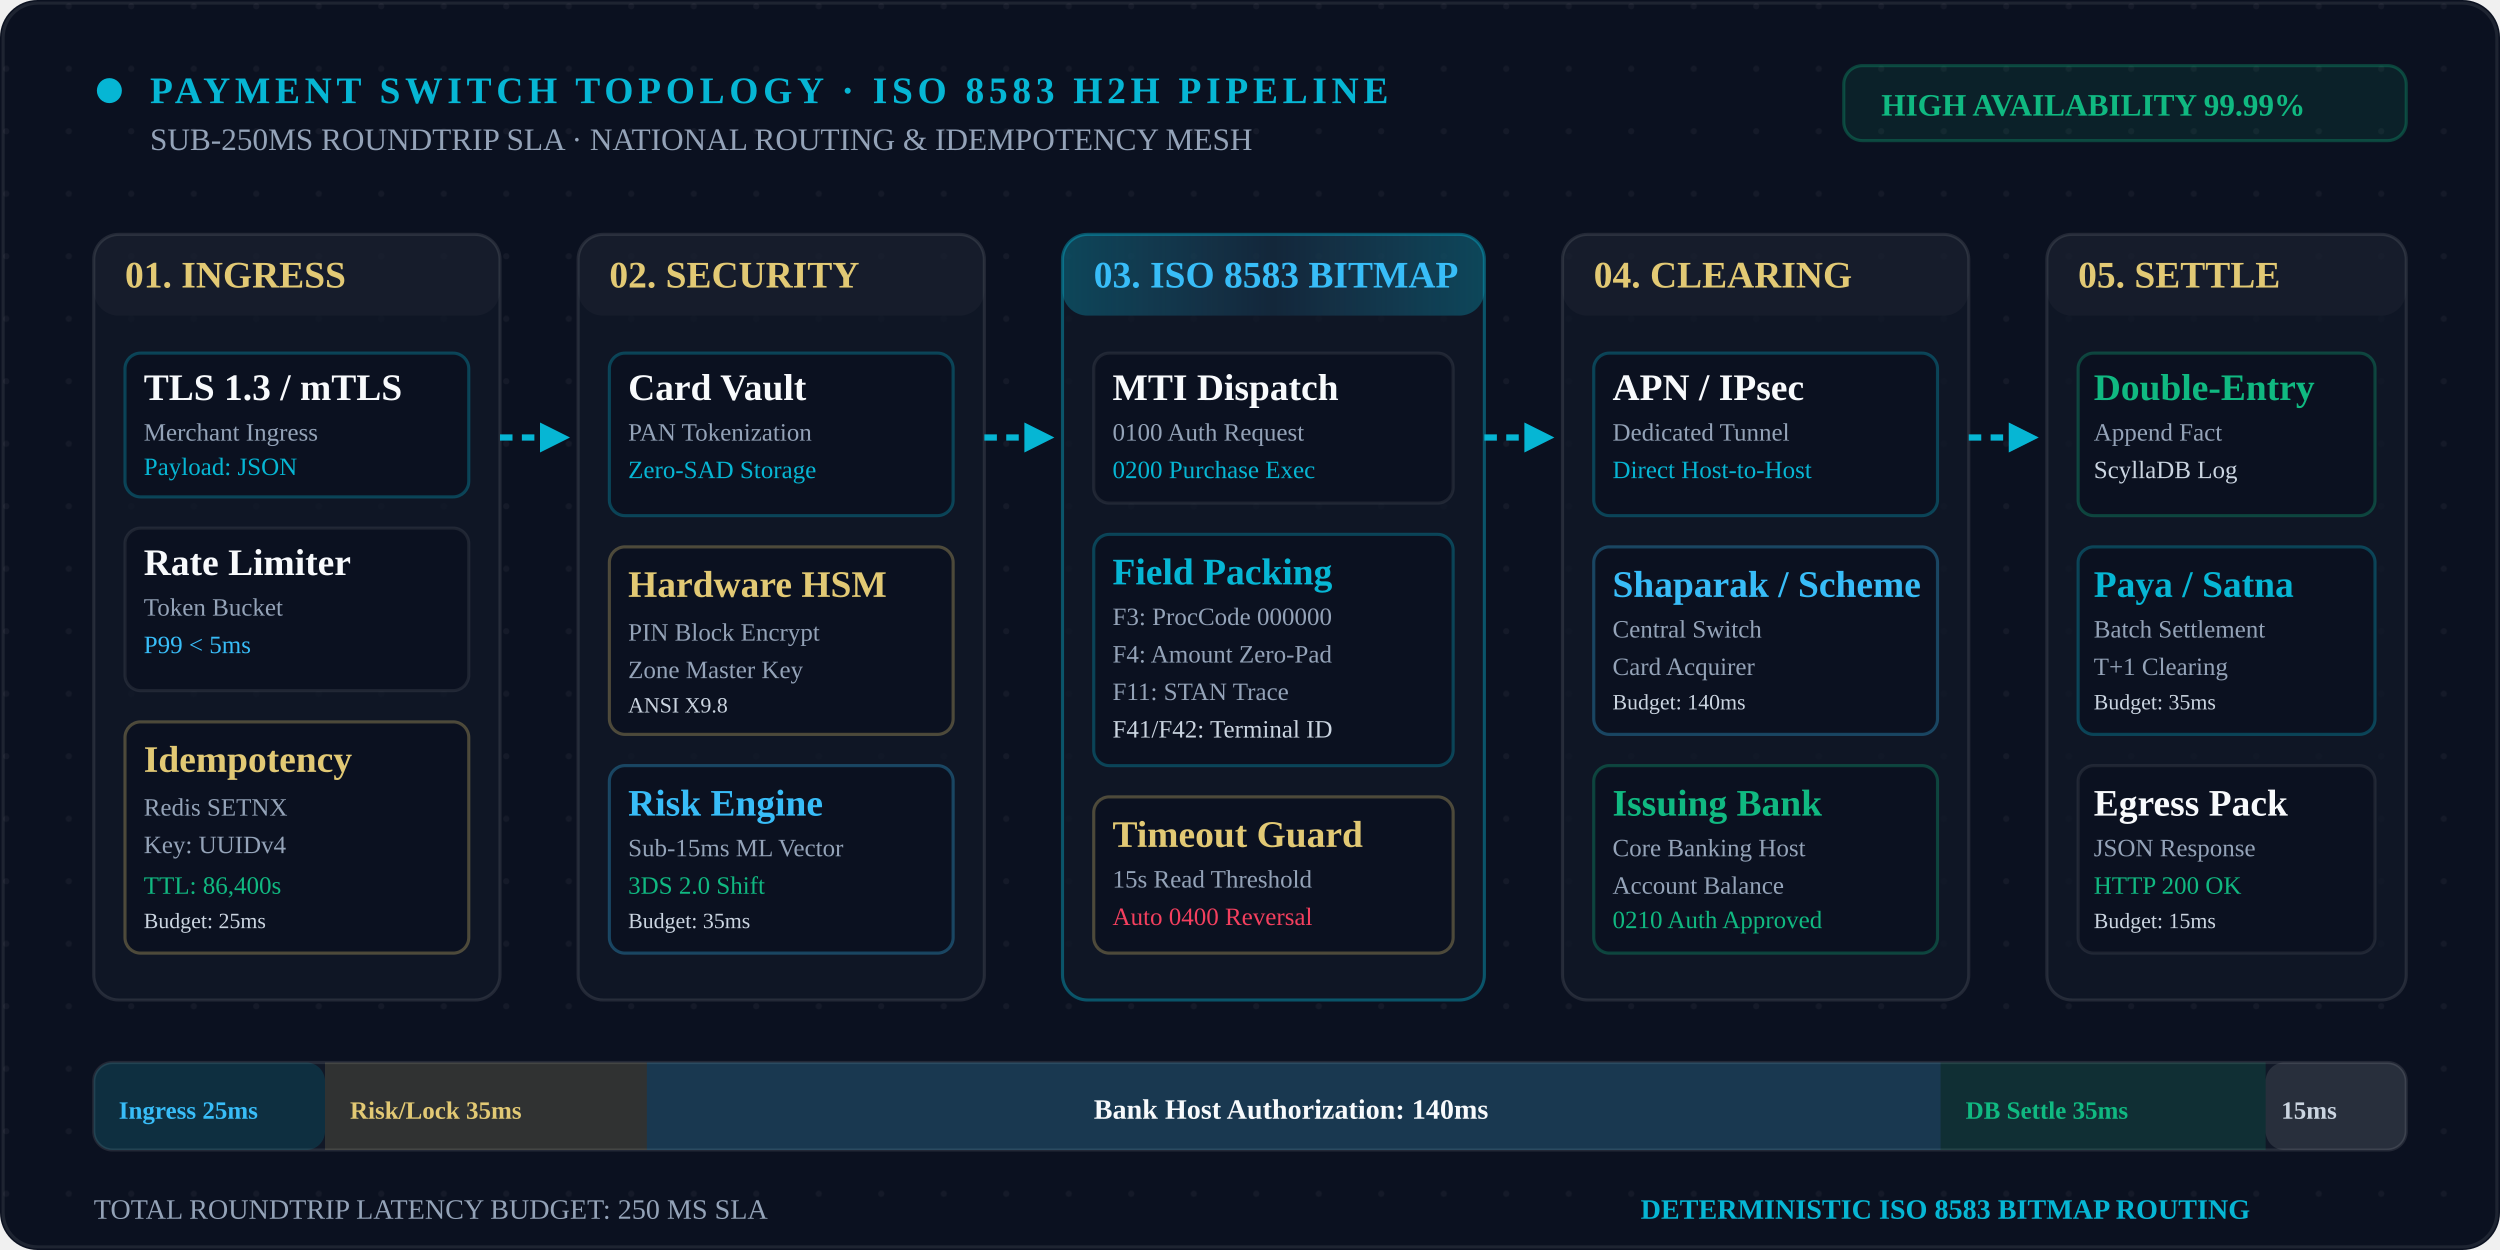
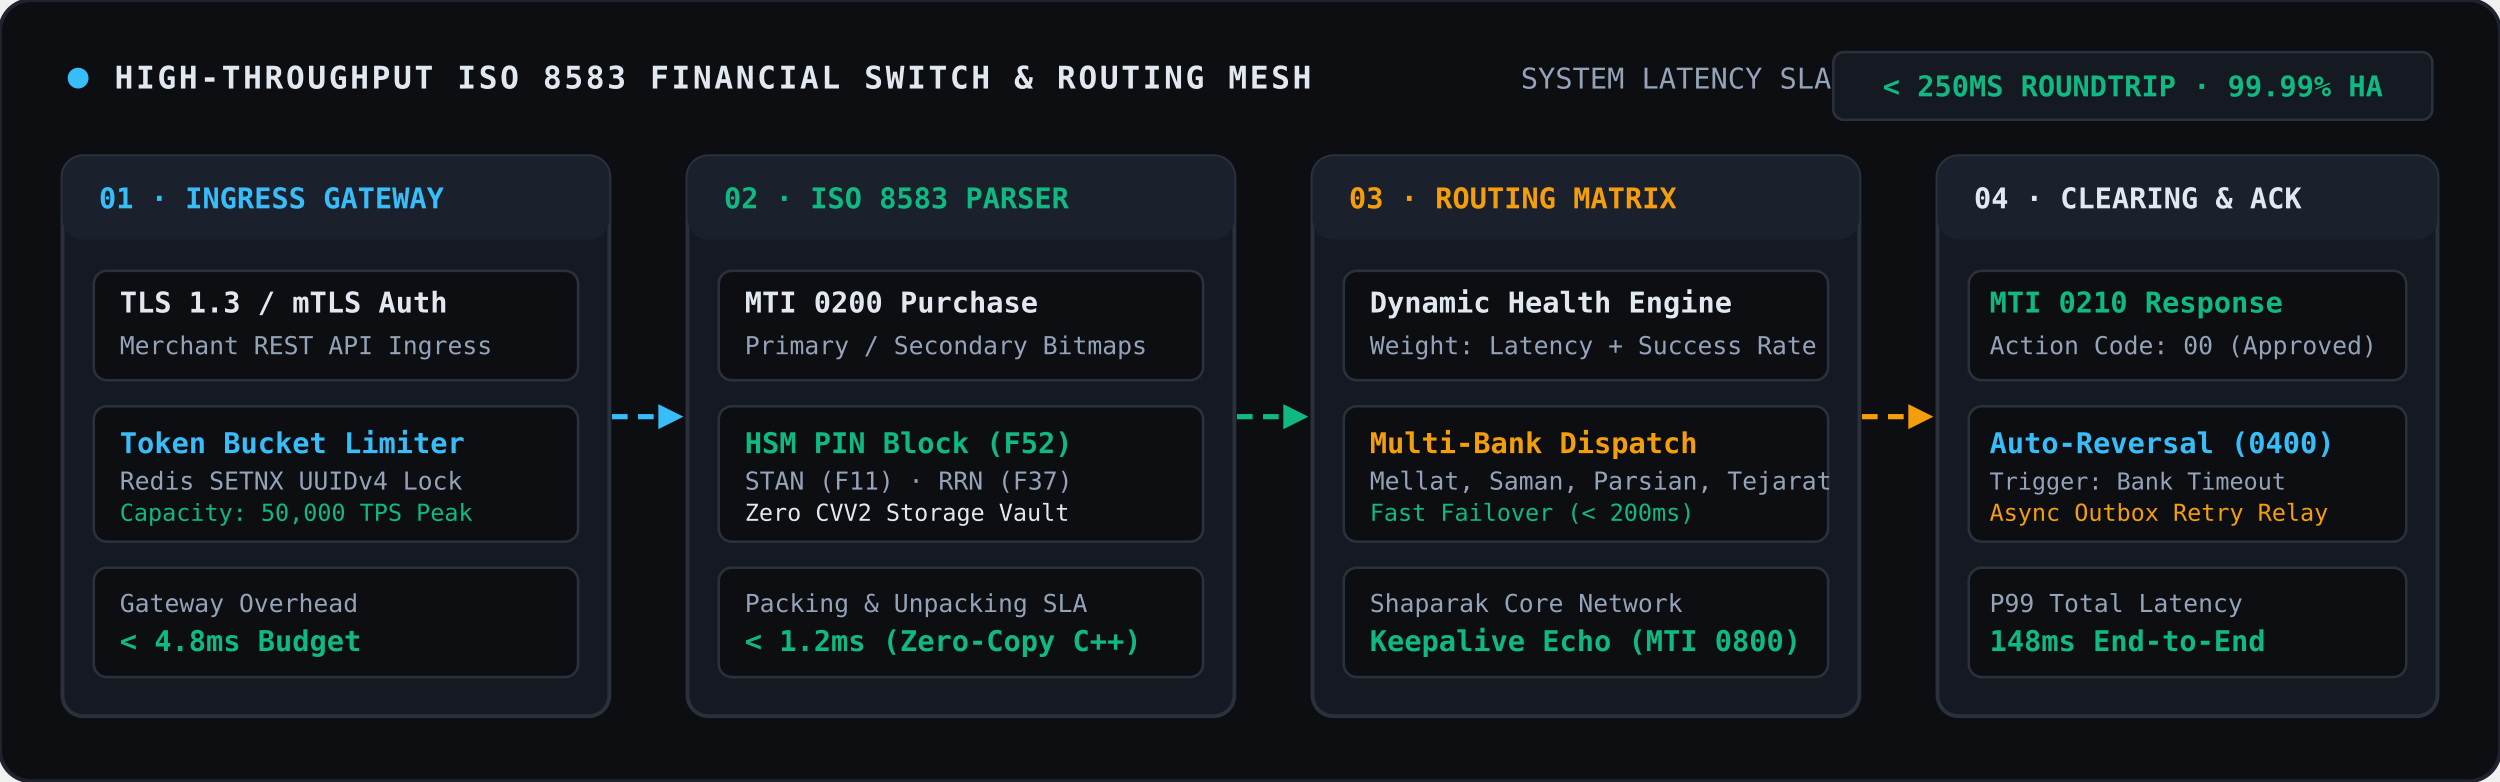
- <svg xmlns="http://www.w3.org/2000/svg" viewBox="0 0 800 400" width="100%" height="auto" class="w-full h-auto font-mono text-[11px]" dir="ltr">
+ <svg xmlns="http://www.w3.org/2000/svg" class="w-full h-auto" viewBox="0 0 960 300" preserveAspectRatio="xMidYMid meet" shape-rendering="geometricPrecision" text-rendering="geometricPrecision" dir="ltr">
  <defs>
-     <linearGradient id="switch-cyan-glow" x1="0%" y1="0%" x2="100%" y2="0%">
-       <stop offset="0%" stop-color="#06b6d4" stop-opacity="0.3" />
-       <stop offset="50%" stop-color="#38bdf8" stop-opacity="0.1" />
-       <stop offset="100%" stop-color="#06b6d4" stop-opacity="0.3" />
-     </linearGradient>
-     <pattern id="grid-dots-switch" width="20" height="20" patternUnits="userSpaceOnUse">
-       <circle cx="2" cy="2" r="1" fill="#ffffff" fill-opacity="0.04" />
-     </pattern>
+     <style>
+       .mono-txt { font-family: 'Geist Mono', 'JetBrains Mono', 'Fira Code', ui-monospace, monospace; }
+       @keyframes dashAnim { to { stroke-dashoffset: -20; } }
+       .flow-line { stroke-dasharray: 6 4; animation: dashAnim 1.2s linear infinite; }
+     </style>
+     <marker id="arrow-emerald-sw" viewBox="0 0 10 10" refX="6" refY="5" markerWidth="6" markerHeight="6" orient="auto-start-reverse">
+       <path d="M 0 1 L 8 5 L 0 9 z" fill="#10B981" />
+     </marker>
    <marker id="arrow-cyan-sw" viewBox="0 0 10 10" refX="6" refY="5" markerWidth="6" markerHeight="6" orient="auto-start-reverse">
-       <path d="M 0 1 L 8 5 L 0 9 z" fill="#06b6d4" />
+       <path d="M 0 1 L 8 5 L 0 9 z" fill="#38BDF8" />
    </marker>
-     <marker id="arrow-gold-sw" viewBox="0 0 10 10" refX="6" refY="5" markerWidth="6" markerHeight="6" orient="auto-start-reverse">
-       <path d="M 0 1 L 8 5 L 0 9 z" fill="#e2c974" />
+     <marker id="arrow-amber-sw" viewBox="0 0 10 10" refX="6" refY="5" markerWidth="6" markerHeight="6" orient="auto-start-reverse">
+       <path d="M 0 1 L 8 5 L 0 9 z" fill="#F59E0B" />
    </marker>
  </defs>
-   <rect width="800" height="400" fill="#0b1120" rx="12" />
-   <rect width="800" height="400" fill="url(#grid-dots-switch)" rx="12" />
-   <rect width="798" height="398" x="1" y="1" fill="none" stroke="#ffffff" stroke-opacity="0.08" rx="11" />
-   <g transform="translate(30, 24)">
-     <circle cx="5" cy="5" r="4" fill="#06b6d4" />
-     <text x="18" y="9" fill="#06b6d4" font-weight="700" letter-spacing="1.5">PAYMENT SWITCH TOPOLOGY · ISO 8583 H2H PIPELINE</text>
-     <text x="18" y="24" fill="#94a3b8" font-size="10">SUB-250MS ROUNDTRIP SLA · NATIONAL ROUTING &amp; IDEMPOTENCY MESH</text>
-     <rect x="560" y="-3" width="180" height="24" rx="6" fill="#10b981" fill-opacity="0.1" stroke="#10b981" stroke-opacity="0.3" />
-     <text x="572" y="13" fill="#10b981" font-size="10" font-weight="600">HIGH AVAILABILITY 99.99%</text>
+   <rect width="960" height="300" fill="#0C0E12" rx="12" stroke="#1E232D" stroke-width="1.5" />
+   <g transform="translate(24, 20)">
+     <circle cx="6" cy="10" r="4" fill="#38BDF8" />
+     <text x="20" y="14" fill="#E2E8F0" font-size="12" font-weight="700" letter-spacing="1" class="mono-txt">
+       HIGH-THROUGHPUT ISO 8583 FINANCIAL SWITCH &amp; ROUTING MESH
+     </text>
+     <text x="560" y="14" fill="#94A3B8" font-size="11" font-weight="500" class="mono-txt">
+       SYSTEM LATENCY SLA:
+     </text>
+     <rect x="680" y="0" width="230" height="26" rx="4" fill="#151921" stroke="#2A303C" />
+     <text x="795" y="17" fill="#10B981" font-size="11" font-weight="600" text-anchor="middle" class="mono-txt">
+       &lt; 250MS ROUNDTRIP · 99.99% HA
+     </text>
  </g>
-   <g transform="translate(30, 75)">
-     <rect width="130" height="245" rx="8" fill="#111827" fill-opacity="0.8" stroke="#ffffff" stroke-opacity="0.1" />
-     <rect width="130" height="26" rx="8" fill="#ffffff" fill-opacity="0.03" />
-     <text x="10" y="17" fill="#e2c974" font-weight="700">01. INGRESS</text>
-     <rect x="10" y="38" width="110" height="46" rx="5" fill="#0b1120" stroke="#06b6d4" stroke-opacity="0.3" />
-     <text x="16" y="53" fill="#f8fafc" font-weight="600">TLS 1.3 / mTLS</text>
-     <text x="16" y="66" fill="#94a3b8" font-size="8">Merchant Ingress</text>
-     <text x="16" y="77" fill="#06b6d4" font-size="8">Payload: JSON</text>
-     <rect x="10" y="94" width="110" height="52" rx="5" fill="#0b1120" stroke="#ffffff" stroke-opacity="0.08" />
-     <text x="16" y="109" fill="#f8fafc" font-weight="600">Rate Limiter</text>
-     <text x="16" y="122" fill="#94a3b8" font-size="8">Token Bucket</text>
-     <text x="16" y="134" fill="#38bdf8" font-size="8">P99 &lt; 5ms</text>
-     <rect x="10" y="156" width="110" height="74" rx="5" fill="#0b1120" stroke="#e2c974" stroke-opacity="0.3" />
-     <text x="16" y="172" fill="#e2c974" font-weight="600">Idempotency</text>
-     <text x="16" y="186" fill="#94a3b8" font-size="8">Redis SETNX</text>
-     <text x="16" y="198" fill="#94a3b8" font-size="8">Key: UUIDv4</text>
-     <text x="16" y="211" fill="#10b981" font-size="8">TTL: 86,400s</text>
-     <text x="16" y="222" fill="#cbd5e1" font-size="7">Budget: 25ms</text>
+   <path d="M 235 160 L 260 160" stroke="#38BDF8" stroke-width="2" class="flow-line" marker-end="url(#arrow-cyan-sw)" />
+   <path d="M 475 160 L 500 160" stroke="#10B981" stroke-width="2" class="flow-line" marker-end="url(#arrow-emerald-sw)" />
+   <path d="M 715 160 L 740 160" stroke="#F59E0B" stroke-width="2" class="flow-line" marker-end="url(#arrow-amber-sw)" />
+   <g transform="translate(24, 60)">
+     <rect width="210" height="215" rx="8" fill="#151921" stroke="#2A303C" stroke-width="1.5" />
+     <rect x="0" y="0" width="210" height="32" rx="8" fill="#1A202C" />
+     <text x="14" y="20" fill="#38BDF8" font-size="11" font-weight="700" class="mono-txt">01 · INGRESS GATEWAY</text>
+     <rect x="12" y="44" width="186" height="42" rx="5" fill="#0C0E12" stroke="#2A303C" />
+     <text x="22" y="60" fill="#E2E8F0" font-size="11" font-weight="600" class="mono-txt">TLS 1.3 / mTLS Auth</text>
+     <text x="22" y="76" fill="#94A3B8" font-size="9.5" class="mono-txt">Merchant REST API Ingress</text>
+     <rect x="12" y="96" width="186" height="52" rx="5" fill="#0C0E12" stroke="#2A303C" />
+     <text x="22" y="114" fill="#38BDF8" font-size="11" font-weight="600" class="mono-txt">Token Bucket Limiter</text>
+     <text x="22" y="128" fill="#94A3B8" font-size="9.5" class="mono-txt">Redis SETNX UUIDv4 Lock</text>
+     <text x="22" y="140" fill="#10B981" font-size="9" class="mono-txt">Capacity: 50,000 TPS Peak</text>
+     <rect x="12" y="158" width="186" height="42" rx="5" fill="#0C0E12" stroke="#2A303C" />
+     <text x="22" y="175" fill="#94A3B8" font-size="9.5" class="mono-txt">Gateway Overhead</text>
+     <text x="22" y="190" fill="#10B981" font-size="11" font-weight="600" class="mono-txt">&lt; 4.8ms Budget</text>
  </g>
-   <path d="M 160 140 L 180 140" fill="none" stroke="#06b6d4" stroke-width="2" stroke-dasharray="4 3" marker-end="url(#arrow-cyan-sw)" />
-   <g transform="translate(185, 75)">
-     <rect width="130" height="245" rx="8" fill="#111827" fill-opacity="0.8" stroke="#ffffff" stroke-opacity="0.1" />
-     <rect width="130" height="26" rx="8" fill="#ffffff" fill-opacity="0.03" />
-     <text x="10" y="17" fill="#e2c974" font-weight="700">02. SECURITY</text>
-     <rect x="10" y="38" width="110" height="52" rx="5" fill="#0b1120" stroke="#06b6d4" stroke-opacity="0.3" />
-     <text x="16" y="53" fill="#f8fafc" font-weight="600">Card Vault</text>
-     <text x="16" y="66" fill="#94a3b8" font-size="8">PAN Tokenization</text>
-     <text x="16" y="78" fill="#06b6d4" font-size="8">Zero-SAD Storage</text>
-     <rect x="10" y="100" width="110" height="60" rx="5" fill="#0b1120" stroke="#e2c974" stroke-opacity="0.3" />
-     <text x="16" y="116" fill="#e2c974" font-weight="600">Hardware HSM</text>
-     <text x="16" y="130" fill="#94a3b8" font-size="8">PIN Block Encrypt</text>
-     <text x="16" y="142" fill="#94a3b8" font-size="8">Zone Master Key</text>
-     <text x="16" y="153" fill="#cbd5e1" font-size="7">ANSI X9.8</text>
-     <rect x="10" y="170" width="110" height="60" rx="5" fill="#0b1120" stroke="#38bdf8" stroke-opacity="0.3" />
-     <text x="16" y="186" fill="#38bdf8" font-weight="600">Risk Engine</text>
-     <text x="16" y="199" fill="#94a3b8" font-size="8">Sub-15ms ML Vector</text>
-     <text x="16" y="211" fill="#10b981" font-size="8">3DS 2.0 Shift</text>
-     <text x="16" y="222" fill="#cbd5e1" font-size="7">Budget: 35ms</text>
+   <g transform="translate(264, 60)">
+     <rect width="210" height="215" rx="8" fill="#151921" stroke="#2A303C" stroke-width="1.5" />
+     <rect x="0" y="0" width="210" height="32" rx="8" fill="#1A202C" />
+     <text x="14" y="20" fill="#10B981" font-size="11" font-weight="700" class="mono-txt">02 · ISO 8583 PARSER</text>
+     <rect x="12" y="44" width="186" height="42" rx="5" fill="#0C0E12" stroke="#2A303C" />
+     <text x="22" y="60" fill="#E2E8F0" font-size="11" font-weight="600" class="mono-txt">MTI 0200 Purchase</text>
+     <text x="22" y="76" fill="#94A3B8" font-size="9.5" class="mono-txt">Primary / Secondary Bitmaps</text>
+     <rect x="12" y="96" width="186" height="52" rx="5" fill="#0C0E12" stroke="#2A303C" />
+     <text x="22" y="114" fill="#10B981" font-size="11" font-weight="600" class="mono-txt">HSM PIN Block (F52)</text>
+     <text x="22" y="128" fill="#94A3B8" font-size="9.5" class="mono-txt">STAN (F11) · RRN (F37)</text>
+     <text x="22" y="140" fill="#E2E8F0" font-size="9" class="mono-txt">Zero CVV2 Storage Vault</text>
+     <rect x="12" y="158" width="186" height="42" rx="5" fill="#0C0E12" stroke="#2A303C" />
+     <text x="22" y="175" fill="#94A3B8" font-size="9.5" class="mono-txt">Packing &amp; Unpacking SLA</text>
+     <text x="22" y="190" fill="#10B981" font-size="11" font-weight="600" class="mono-txt">&lt; 1.2ms (Zero-Copy C++)</text>
  </g>
-   <path d="M 315 140 L 335 140" fill="none" stroke="#06b6d4" stroke-width="2" stroke-dasharray="4 3" marker-end="url(#arrow-cyan-sw)" />
-   <g transform="translate(340, 75)">
-     <rect width="135" height="245" rx="8" fill="#111827" fill-opacity="0.8" stroke="#06b6d4" stroke-opacity="0.4" />
-     <rect width="135" height="26" rx="8" fill="url(#switch-cyan-glow)" />
-     <text x="10" y="17" fill="#38bdf8" font-weight="700">03. ISO 8583 BITMAP</text>
-     <rect x="10" y="38" width="115" height="48" rx="5" fill="#0b1120" stroke="#ffffff" stroke-opacity="0.08" />
-     <text x="16" y="53" fill="#f8fafc" font-weight="600">MTI Dispatch</text>
-     <text x="16" y="66" fill="#94a3b8" font-size="8">0100 Auth Request</text>
-     <text x="16" y="78" fill="#06b6d4" font-size="8">0200 Purchase Exec</text>
-     <rect x="10" y="96" width="115" height="74" rx="5" fill="#0b1120" stroke="#06b6d4" stroke-opacity="0.3" />
-     <text x="16" y="112" fill="#06b6d4" font-weight="600">Field Packing</text>
-     <text x="16" y="125" fill="#94a3b8" font-size="8">F3: ProcCode 000000</text>
-     <text x="16" y="137" fill="#94a3b8" font-size="8">F4: Amount Zero-Pad</text>
-     <text x="16" y="149" fill="#94a3b8" font-size="8">F11: STAN Trace</text>
-     <text x="16" y="161" fill="#cbd5e1" font-size="8">F41/F42: Terminal ID</text>
-     <rect x="10" y="180" width="115" height="50" rx="5" fill="#0b1120" stroke="#e2c974" stroke-opacity="0.3" />
-     <text x="16" y="196" fill="#e2c974" font-weight="600">Timeout Guard</text>
-     <text x="16" y="209" fill="#94a3b8" font-size="8">15s Read Threshold</text>
-     <text x="16" y="221" fill="#f43f5e" font-size="8">Auto 0400 Reversal</text>
+   <g transform="translate(504, 60)">
+     <rect width="210" height="215" rx="8" fill="#151921" stroke="#2A303C" stroke-width="1.5" />
+     <rect x="0" y="0" width="210" height="32" rx="8" fill="#1A202C" />
+     <text x="14" y="20" fill="#F59E0B" font-size="11" font-weight="700" class="mono-txt">03 · ROUTING MATRIX</text>
+     <rect x="12" y="44" width="186" height="42" rx="5" fill="#0C0E12" stroke="#2A303C" />
+     <text x="22" y="60" fill="#E2E8F0" font-size="11" font-weight="600" class="mono-txt">Dynamic Health Engine</text>
+     <text x="22" y="76" fill="#94A3B8" font-size="9.5" class="mono-txt">Weight: Latency + Success Rate</text>
+     <rect x="12" y="96" width="186" height="52" rx="5" fill="#0C0E12" stroke="#2A303C" />
+     <text x="22" y="114" fill="#F59E0B" font-size="11" font-weight="600" class="mono-txt">Multi-Bank Dispatch</text>
+     <text x="22" y="128" fill="#94A3B8" font-size="9.5" class="mono-txt">Mellat, Saman, Parsian, Tejarat</text>
+     <text x="22" y="140" fill="#10B981" font-size="9" class="mono-txt">Fast Failover (&lt; 200ms)</text>
+     <rect x="12" y="158" width="186" height="42" rx="5" fill="#0C0E12" stroke="#2A303C" />
+     <text x="22" y="175" fill="#94A3B8" font-size="9.5" class="mono-txt">Shaparak Core Network</text>
+     <text x="22" y="190" fill="#10B981" font-size="11" font-weight="600" class="mono-txt">Keepalive Echo (MTI 0800)</text>
  </g>
-   <path d="M 475 140 L 495 140" fill="none" stroke="#06b6d4" stroke-width="2" stroke-dasharray="4 3" marker-end="url(#arrow-cyan-sw)" />
-   <g transform="translate(500, 75)">
-     <rect width="130" height="245" rx="8" fill="#111827" fill-opacity="0.8" stroke="#ffffff" stroke-opacity="0.1" />
-     <rect width="130" height="26" rx="8" fill="#ffffff" fill-opacity="0.03" />
-     <text x="10" y="17" fill="#e2c974" font-weight="700">04. CLEARING</text>
-     <rect x="10" y="38" width="110" height="52" rx="5" fill="#0b1120" stroke="#06b6d4" stroke-opacity="0.3" />
-     <text x="16" y="53" fill="#f8fafc" font-weight="600">APN / IPsec</text>
-     <text x="16" y="66" fill="#94a3b8" font-size="8">Dedicated Tunnel</text>
-     <text x="16" y="78" fill="#06b6d4" font-size="8">Direct Host-to-Host</text>
-     <rect x="10" y="100" width="110" height="60" rx="5" fill="#0b1120" stroke="#38bdf8" stroke-opacity="0.3" />
-     <text x="16" y="116" fill="#38bdf8" font-weight="600">Shaparak / Scheme</text>
-     <text x="16" y="129" fill="#94a3b8" font-size="8">Central Switch</text>
-     <text x="16" y="141" fill="#94a3b8" font-size="8">Card Acquirer</text>
-     <text x="16" y="152" fill="#cbd5e1" font-size="7">Budget: 140ms</text>
-     <rect x="10" y="170" width="110" height="60" rx="5" fill="#0b1120" stroke="#10b981" stroke-opacity="0.3" />
-     <text x="16" y="186" fill="#10b981" font-weight="600">Issuing Bank</text>
-     <text x="16" y="199" fill="#94a3b8" font-size="8">Core Banking Host</text>
-     <text x="16" y="211" fill="#94a3b8" font-size="8">Account Balance</text>
-     <text x="16" y="222" fill="#10b981" font-size="8">0210 Auth Approved</text>
-   </g>
-   <path d="M 630 140 L 650 140" fill="none" stroke="#06b6d4" stroke-width="2" stroke-dasharray="4 3" marker-end="url(#arrow-cyan-sw)" />
-   <g transform="translate(655, 75)">
-     <rect width="115" height="245" rx="8" fill="#111827" fill-opacity="0.8" stroke="#ffffff" stroke-opacity="0.1" />
-     <rect width="115" height="26" rx="8" fill="#ffffff" fill-opacity="0.03" />
-     <text x="10" y="17" fill="#e2c974" font-weight="700">05. SETTLE</text>
-     <rect x="10" y="38" width="95" height="52" rx="5" fill="#0b1120" stroke="#10b981" stroke-opacity="0.3" />
-     <text x="15" y="53" fill="#10b981" font-weight="600">Double-Entry</text>
-     <text x="15" y="66" fill="#94a3b8" font-size="8">Append Fact</text>
-     <text x="15" y="78" fill="#cbd5e1" font-size="8">ScyllaDB Log</text>
-     <rect x="10" y="100" width="95" height="60" rx="5" fill="#0b1120" stroke="#06b6d4" stroke-opacity="0.3" />
-     <text x="15" y="116" fill="#06b6d4" font-weight="600">Paya / Satna</text>
-     <text x="15" y="129" fill="#94a3b8" font-size="8">Batch Settlement</text>
-     <text x="15" y="141" fill="#94a3b8" font-size="8">T+1 Clearing</text>
-     <text x="15" y="152" fill="#cbd5e1" font-size="7">Budget: 35ms</text>
-     <rect x="10" y="170" width="95" height="60" rx="5" fill="#0b1120" stroke="#ffffff" stroke-opacity="0.08" />
-     <text x="15" y="186" fill="#f8fafc" font-weight="600">Egress Pack</text>
-     <text x="15" y="199" fill="#94a3b8" font-size="8">JSON Response</text>
-     <text x="15" y="211" fill="#10b981" font-size="8">HTTP 200 OK</text>
-     <text x="15" y="222" fill="#cbd5e1" font-size="7">Budget: 15ms</text>
-   </g>
-   <g transform="translate(30, 340)">
-     <rect width="740" height="28" rx="6" fill="#111827" stroke="#ffffff" stroke-opacity="0.1" />
-     <rect x="0" y="0" width="74" height="28" rx="6" fill="#06b6d4" fill-opacity="0.15" />
-     <text x="8" y="18" fill="#38bdf8" font-size="8" font-weight="600">Ingress 25ms</text>
-     <rect x="74" y="0" width="103" height="28" fill="#e2c974" fill-opacity="0.15" />
-     <text x="82" y="18" fill="#e2c974" font-size="8" font-weight="600">Risk/Lock 35ms</text>
-     <rect x="177" y="0" width="414" height="28" fill="#38bdf8" fill-opacity="0.2" />
-     <text x="320" y="18" fill="#f8fafc" font-size="9" font-weight="700">Bank Host Authorization: 140ms</text>
-     <rect x="591" y="0" width="104" height="28" fill="#10b981" fill-opacity="0.15" />
-     <text x="599" y="18" fill="#10b981" font-size="8" font-weight="600">DB Settle 35ms</text>
-     <rect x="695" y="0" width="45" height="28" rx="6" fill="#ffffff" fill-opacity="0.1" />
-     <text x="700" y="18" fill="#cbd5e1" font-size="8" font-weight="600">15ms</text>
-   </g>
-   <g transform="translate(30, 385)">
-     <text x="0" y="5" fill="#94a3b8" font-size="9">TOTAL ROUNDTRIP LATENCY BUDGET: 250 MS SLA</text>
-     <text x="495" y="5" fill="#06b6d4" font-size="9" font-weight="600">DETERMINISTIC ISO 8583 BITMAP ROUTING</text>
+   <g transform="translate(744, 60)">
+     <rect width="192" height="215" rx="8" fill="#151921" stroke="#2A303C" stroke-width="1.5" />
+     <rect x="0" y="0" width="192" height="32" rx="8" fill="#1A202C" />
+     <text x="14" y="20" fill="#E2E8F0" font-size="11" font-weight="700" class="mono-txt">04 · CLEARING &amp; ACK</text>
+     <rect x="12" y="44" width="168" height="42" rx="5" fill="#0C0E12" stroke="#2A303C" />
+     <text x="20" y="60" fill="#10B981" font-size="11" font-weight="600" class="mono-txt">MTI 0210 Response</text>
+     <text x="20" y="76" fill="#94A3B8" font-size="9.5" class="mono-txt">Action Code: 00 (Approved)</text>
+     <rect x="12" y="96" width="168" height="52" rx="5" fill="#0C0E12" stroke="#2A303C" />
+     <text x="20" y="114" fill="#38BDF8" font-size="11" font-weight="600" class="mono-txt">Auto-Reversal (0400)</text>
+     <text x="20" y="128" fill="#94A3B8" font-size="9" class="mono-txt">Trigger: Bank Timeout</text>
+     <text x="20" y="140" fill="#F59E0B" font-size="9" class="mono-txt">Async Outbox Retry Relay</text>
+     <rect x="12" y="158" width="168" height="42" rx="5" fill="#0C0E12" stroke="#2A303C" />
+     <text x="20" y="175" fill="#94A3B8" font-size="9.5" class="mono-txt">P99 Total Latency</text>
+     <text x="20" y="190" fill="#10B981" font-size="11" font-weight="600" class="mono-txt">148ms End-to-End</text>
  </g>
</svg>
